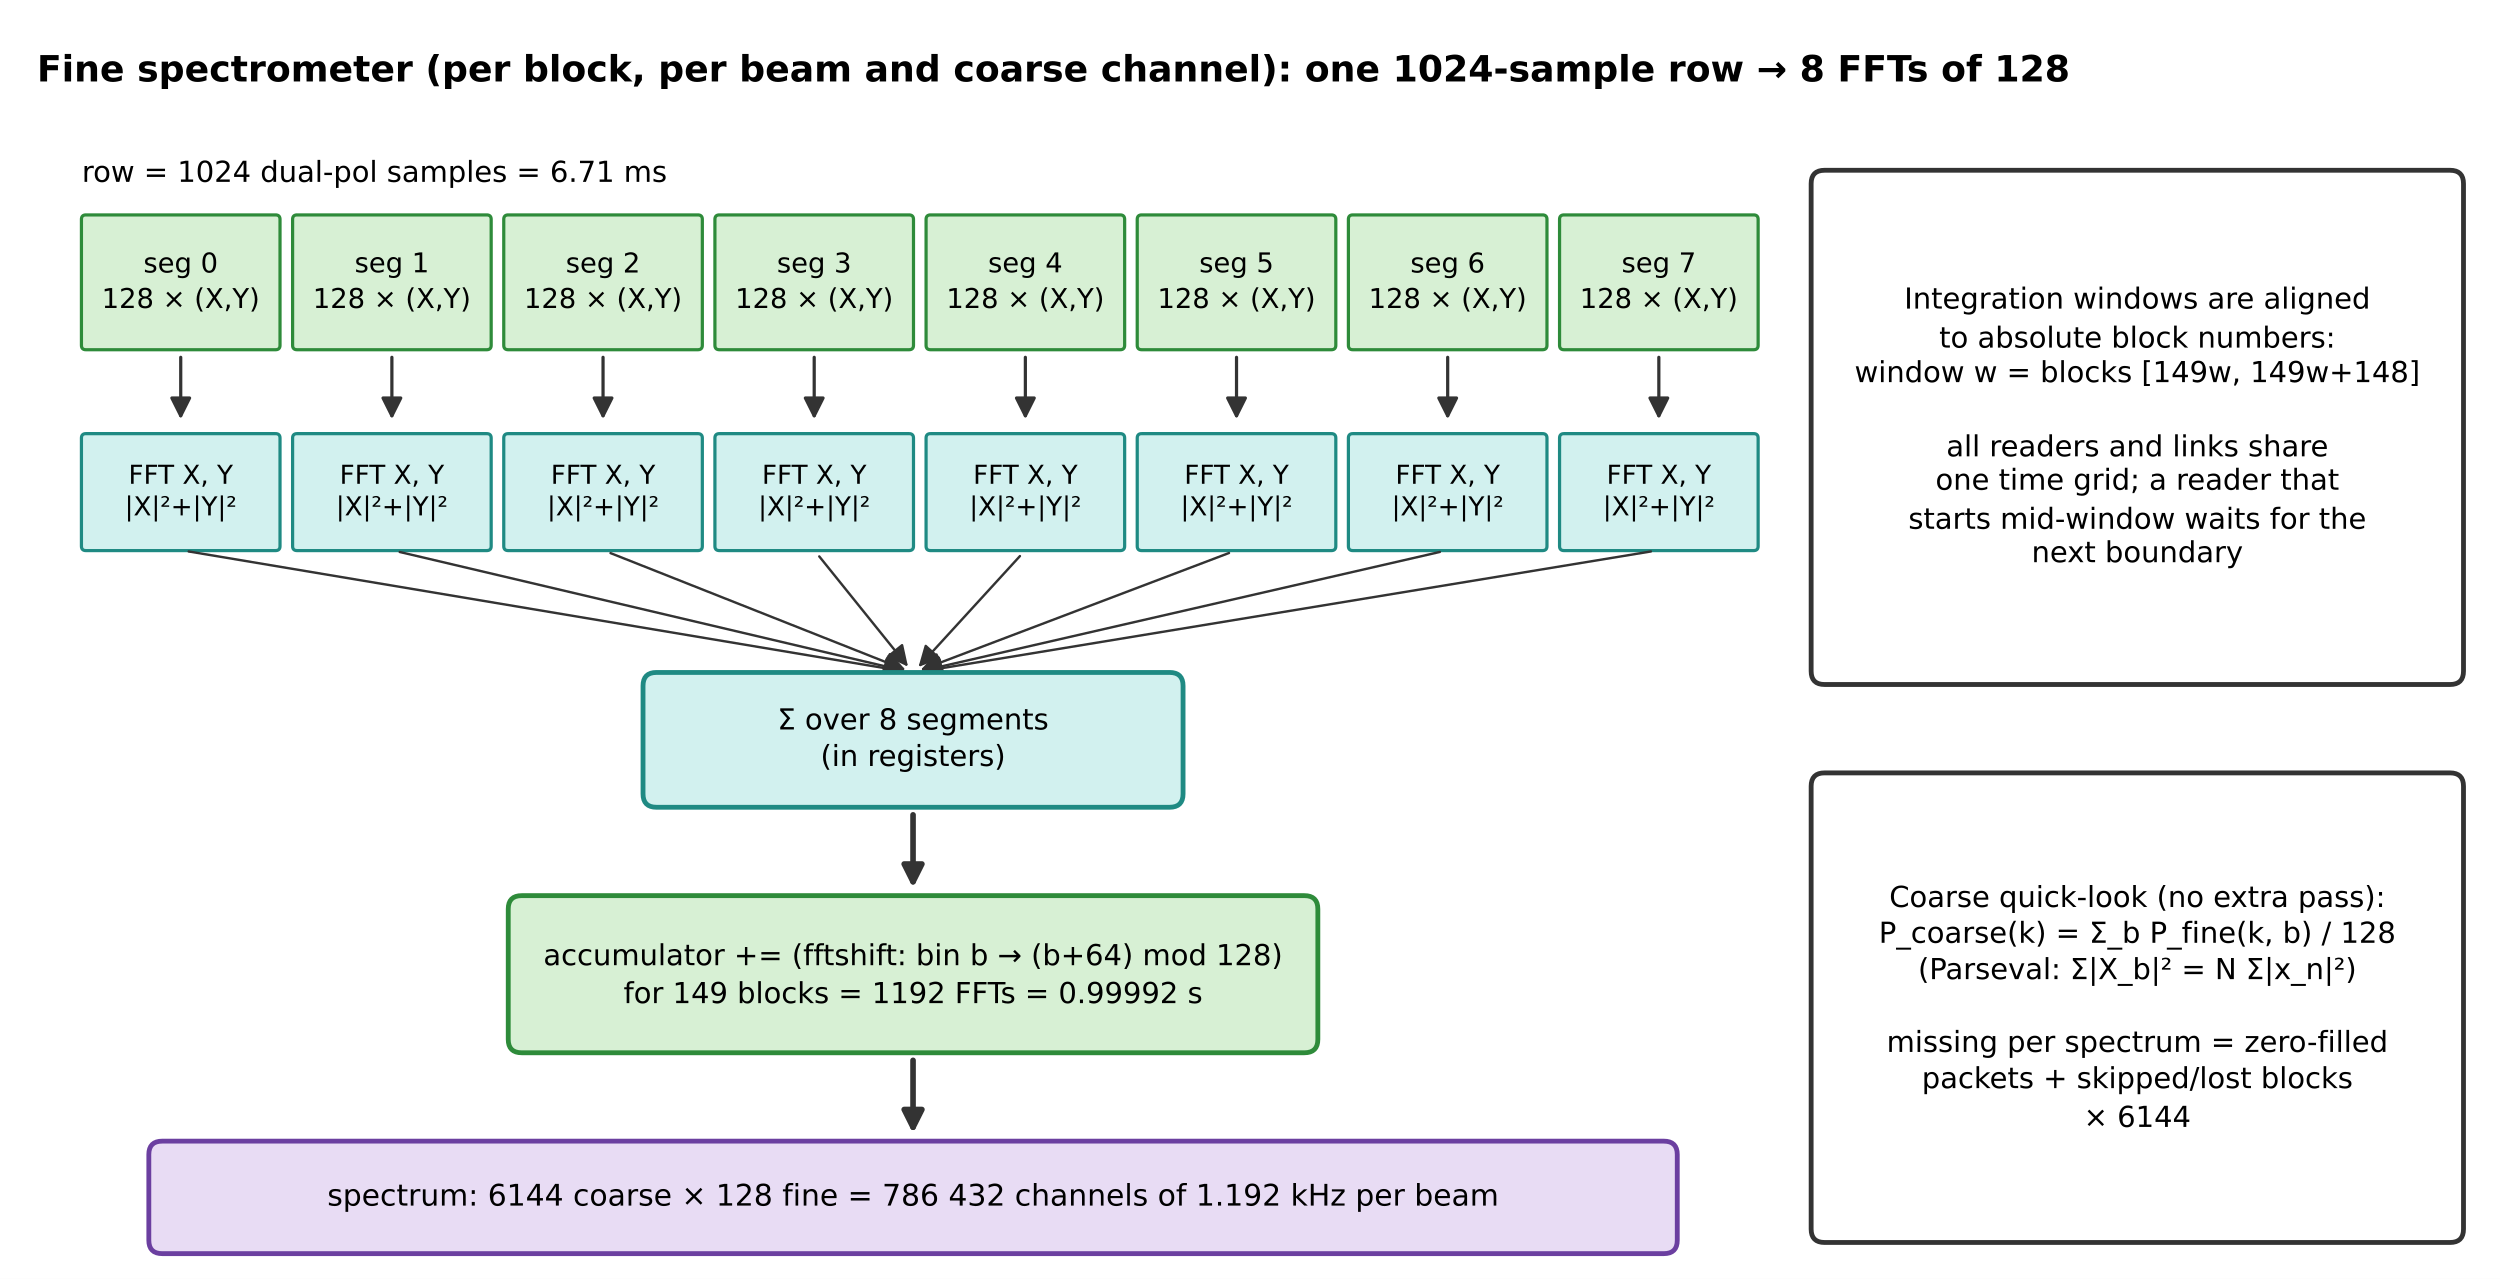
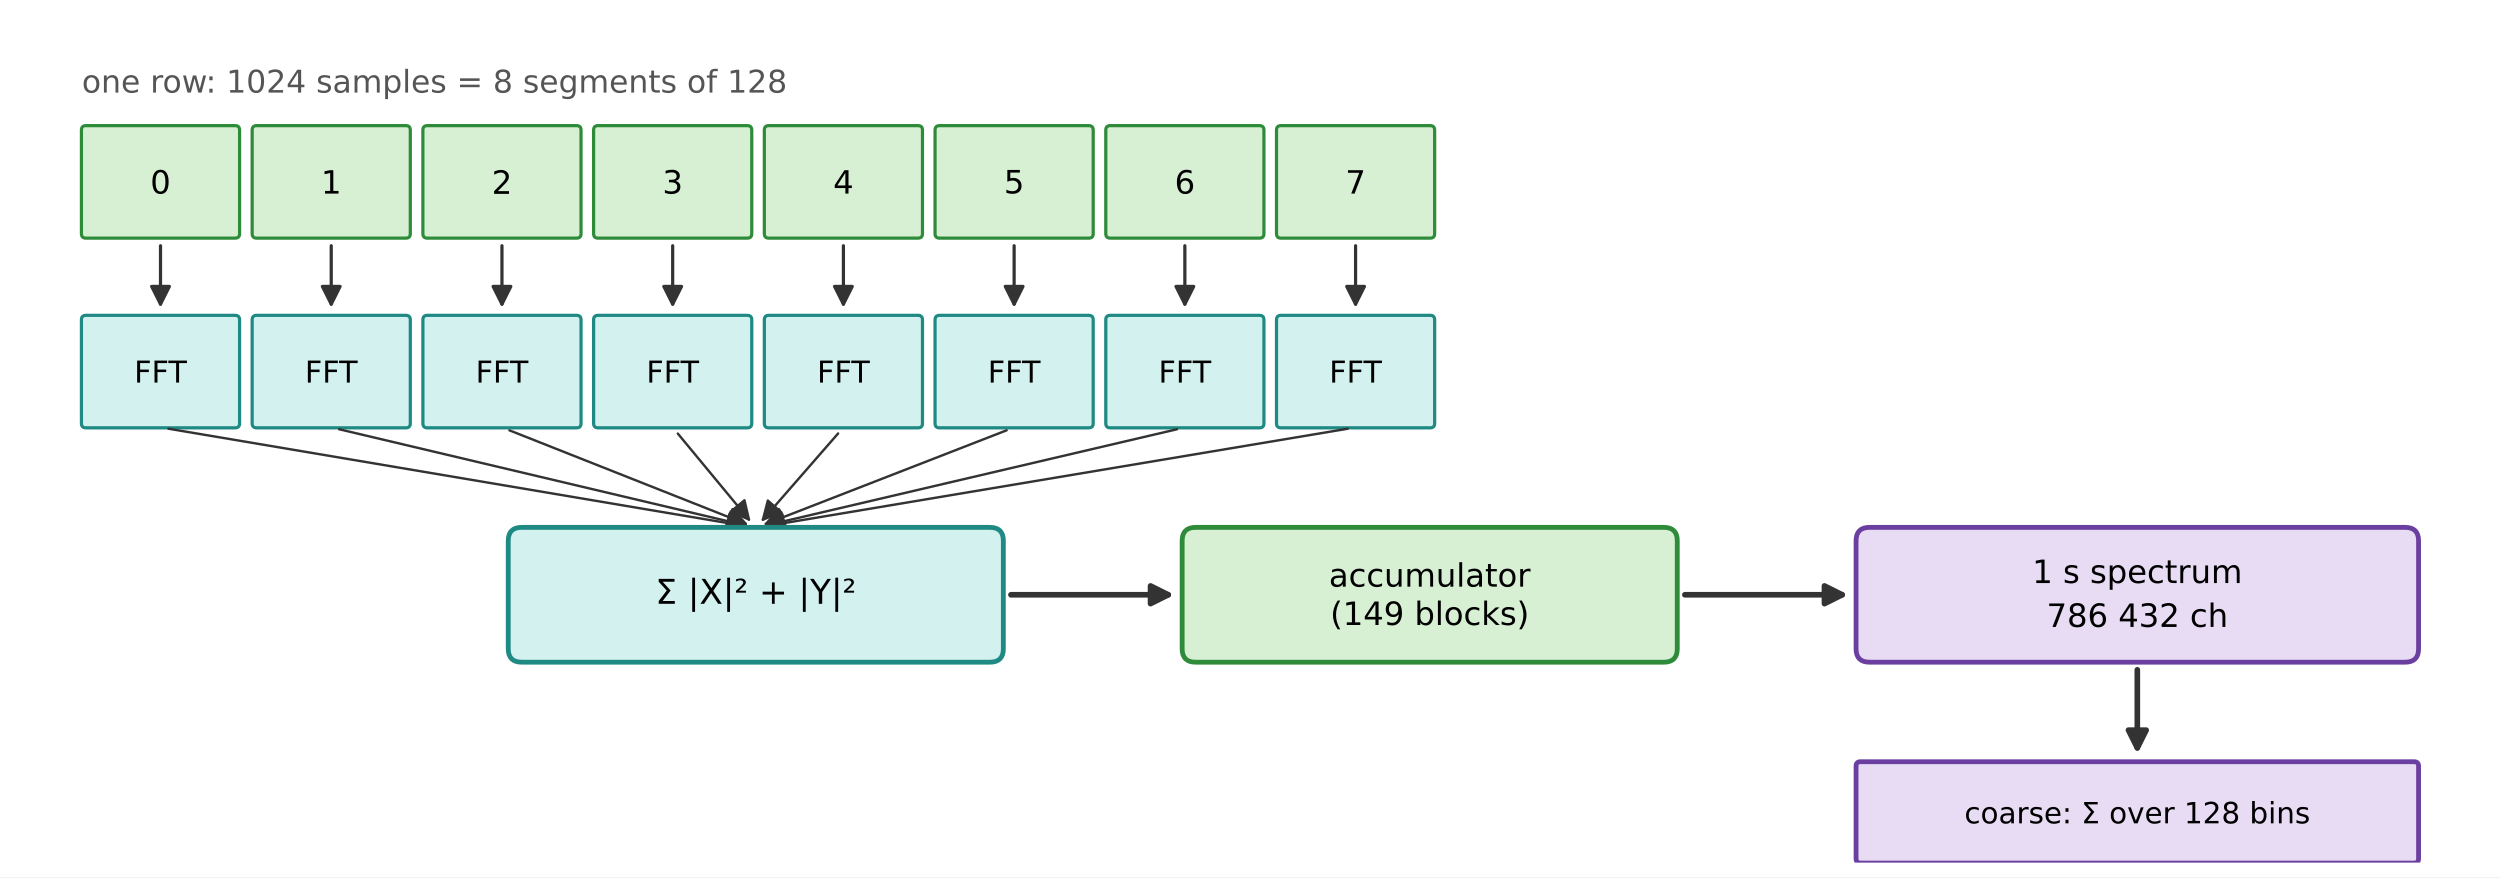
- <svg xmlns="http://www.w3.org/2000/svg" xml:space="preserve" width="621pt" height="317.664pt" viewBox="0 0 621 317.664" version="1.1">
+ <svg xmlns="http://www.w3.org/2000/svg" xml:space="preserve" width="621pt" height="217.872pt" viewBox="0 0 621 217.872" version="1.1">
  <defs>
    <style type="text/css">*{stroke-linejoin: round; stroke-linecap: butt}</style>
  </defs>
  <g id="figure_1">
    <g id="patch_1">
-       <path d="M 0 317.664  L 621 317.664  L 621 0  L 0 0  z " style="fill: #ffffff" />
+       <path d="M 0 217.872  L 621 217.872  L 621 0  L 0 0  z " style="fill: #ffffff" />
    </g>
    <g id="axes_1">
      <g id="patch_2">
-         <path d="M 21.344 86.871  L 68.44 86.871  Q 69.556 86.871 69.556 85.762  L 69.556 54.494  Q 69.556 53.385 68.44 53.385  L 21.344 53.385  Q 20.228 53.385 20.228 54.494  L 20.228 85.762  Q 20.228 86.871 21.344 86.871  z " clip-path="url(#pc4b4cf01f5)" style="fill: #d7f0d4; stroke: #2e8b3a; stroke-width: 0.8; stroke-linejoin: miter" />
+         <path d="M 21.344 59.151  L 58.396 59.151  Q 59.512 59.151 59.512 58.042  L 59.512 32.318  Q 59.512 31.209 58.396 31.209  L 21.344 31.209  Q 20.228 31.209 20.228 32.318  L 20.228 58.042  Q 20.228 59.151 21.344 59.151  z " clip-path="url(#pad9c215a1b)" style="fill: #d7f0d4; stroke: #2e8b3a; stroke-width: 0.8; stroke-linejoin: miter" />
      </g>
      <g id="patch_3">
-         <path d="M 73.796 86.871  L 120.892 86.871  Q 122.008 86.871 122.008 85.762  L 122.008 54.494  Q 122.008 53.385 120.892 53.385  L 73.796 53.385  Q 72.68 53.385 72.68 54.494  L 72.68 85.762  Q 72.68 86.871 73.796 86.871  z " clip-path="url(#pc4b4cf01f5)" style="fill: #d7f0d4; stroke: #2e8b3a; stroke-width: 0.8; stroke-linejoin: miter" />
+         <path d="M 63.752 59.151  L 100.804 59.151  Q 101.92 59.151 101.92 58.042  L 101.92 32.318  Q 101.92 31.209 100.804 31.209  L 63.752 31.209  Q 62.636 31.209 62.636 32.318  L 62.636 58.042  Q 62.636 59.151 63.752 59.151  z " clip-path="url(#pad9c215a1b)" style="fill: #d7f0d4; stroke: #2e8b3a; stroke-width: 0.8; stroke-linejoin: miter" />
      </g>
      <g id="patch_4">
-         <path d="M 126.248 86.871  L 173.344 86.871  Q 174.46 86.871 174.46 85.762  L 174.46 54.494  Q 174.46 53.385 173.344 53.385  L 126.248 53.385  Q 125.132 53.385 125.132 54.494  L 125.132 85.762  Q 125.132 86.871 126.248 86.871  z " clip-path="url(#pc4b4cf01f5)" style="fill: #d7f0d4; stroke: #2e8b3a; stroke-width: 0.8; stroke-linejoin: miter" />
+         <path d="M 106.16 59.151  L 143.212 59.151  Q 144.328 59.151 144.328 58.042  L 144.328 32.318  Q 144.328 31.209 143.212 31.209  L 106.16 31.209  Q 105.044 31.209 105.044 32.318  L 105.044 58.042  Q 105.044 59.151 106.16 59.151  z " clip-path="url(#pad9c215a1b)" style="fill: #d7f0d4; stroke: #2e8b3a; stroke-width: 0.8; stroke-linejoin: miter" />
      </g>
      <g id="patch_5">
-         <path d="M 178.7 86.871  L 225.796 86.871  Q 226.912 86.871 226.912 85.762  L 226.912 54.494  Q 226.912 53.385 225.796 53.385  L 178.7 53.385  Q 177.584 53.385 177.584 54.494  L 177.584 85.762  Q 177.584 86.871 178.7 86.871  z " clip-path="url(#pc4b4cf01f5)" style="fill: #d7f0d4; stroke: #2e8b3a; stroke-width: 0.8; stroke-linejoin: miter" />
+         <path d="M 148.568 59.151  L 185.62 59.151  Q 186.736 59.151 186.736 58.042  L 186.736 32.318  Q 186.736 31.209 185.62 31.209  L 148.568 31.209  Q 147.452 31.209 147.452 32.318  L 147.452 58.042  Q 147.452 59.151 148.568 59.151  z " clip-path="url(#pad9c215a1b)" style="fill: #d7f0d4; stroke: #2e8b3a; stroke-width: 0.8; stroke-linejoin: miter" />
      </g>
      <g id="patch_6">
-         <path d="M 231.152 86.871  L 278.248 86.871  Q 279.364 86.871 279.364 85.762  L 279.364 54.494  Q 279.364 53.385 278.248 53.385  L 231.152 53.385  Q 230.036 53.385 230.036 54.494  L 230.036 85.762  Q 230.036 86.871 231.152 86.871  z " clip-path="url(#pc4b4cf01f5)" style="fill: #d7f0d4; stroke: #2e8b3a; stroke-width: 0.8; stroke-linejoin: miter" />
+         <path d="M 190.976 59.151  L 228.028 59.151  Q 229.144 59.151 229.144 58.042  L 229.144 32.318  Q 229.144 31.209 228.028 31.209  L 190.976 31.209  Q 189.86 31.209 189.86 32.318  L 189.86 58.042  Q 189.86 59.151 190.976 59.151  z " clip-path="url(#pad9c215a1b)" style="fill: #d7f0d4; stroke: #2e8b3a; stroke-width: 0.8; stroke-linejoin: miter" />
      </g>
      <g id="patch_7">
-         <path d="M 283.604 86.871  L 330.7 86.871  Q 331.816 86.871 331.816 85.762  L 331.816 54.494  Q 331.816 53.385 330.7 53.385  L 283.604 53.385  Q 282.488 53.385 282.488 54.494  L 282.488 85.762  Q 282.488 86.871 283.604 86.871  z " clip-path="url(#pc4b4cf01f5)" style="fill: #d7f0d4; stroke: #2e8b3a; stroke-width: 0.8; stroke-linejoin: miter" />
+         <path d="M 233.384 59.151  L 270.436 59.151  Q 271.552 59.151 271.552 58.042  L 271.552 32.318  Q 271.552 31.209 270.436 31.209  L 233.384 31.209  Q 232.268 31.209 232.268 32.318  L 232.268 58.042  Q 232.268 59.151 233.384 59.151  z " clip-path="url(#pad9c215a1b)" style="fill: #d7f0d4; stroke: #2e8b3a; stroke-width: 0.8; stroke-linejoin: miter" />
      </g>
      <g id="patch_8">
-         <path d="M 336.056 86.871  L 383.152 86.871  Q 384.268 86.871 384.268 85.762  L 384.268 54.494  Q 384.268 53.385 383.152 53.385  L 336.056 53.385  Q 334.94 53.385 334.94 54.494  L 334.94 85.762  Q 334.94 86.871 336.056 86.871  z " clip-path="url(#pc4b4cf01f5)" style="fill: #d7f0d4; stroke: #2e8b3a; stroke-width: 0.8; stroke-linejoin: miter" />
+         <path d="M 275.792 59.151  L 312.844 59.151  Q 313.96 59.151 313.96 58.042  L 313.96 32.318  Q 313.96 31.209 312.844 31.209  L 275.792 31.209  Q 274.676 31.209 274.676 32.318  L 274.676 58.042  Q 274.676 59.151 275.792 59.151  z " clip-path="url(#pad9c215a1b)" style="fill: #d7f0d4; stroke: #2e8b3a; stroke-width: 0.8; stroke-linejoin: miter" />
      </g>
      <g id="patch_9">
-         <path d="M 388.508 86.871  L 435.604 86.871  Q 436.72 86.871 436.72 85.762  L 436.72 54.494  Q 436.72 53.385 435.604 53.385  L 388.508 53.385  Q 387.392 53.385 387.392 54.494  L 387.392 85.762  Q 387.392 86.871 388.508 86.871  z " clip-path="url(#pc4b4cf01f5)" style="fill: #d7f0d4; stroke: #2e8b3a; stroke-width: 0.8; stroke-linejoin: miter" />
+         <path d="M 318.2 59.151  L 355.252 59.151  Q 356.368 59.151 356.368 58.042  L 356.368 32.318  Q 356.368 31.209 355.252 31.209  L 318.2 31.209  Q 317.084 31.209 317.084 32.318  L 317.084 58.042  Q 317.084 59.151 318.2 59.151  z " clip-path="url(#pad9c215a1b)" style="fill: #d7f0d4; stroke: #2e8b3a; stroke-width: 0.8; stroke-linejoin: miter" />
      </g>
      <g id="patch_10">
-         <path d="M 44.892 88.764  Q 44.892 96.464 44.892 103.269  " clip-path="url(#pc4b4cf01f5)" style="fill: none; stroke: #333333; stroke-width: 0.8; stroke-linecap: round" />
-         <path d="M 47.092 98.869  L 44.892 103.269  L 42.692 98.869  z " clip-path="url(#pc4b4cf01f5)" style="fill: #333333; stroke: #333333; stroke-width: 0.8; stroke-linecap: round" />
+         <path d="M 39.87 61.044  Q 39.87 68.744 39.87 75.549  " clip-path="url(#pad9c215a1b)" style="fill: none; stroke: #333333; stroke-width: 0.8; stroke-linecap: round" />
+         <path d="M 42.07 71.149  L 39.87 75.549  L 37.67 71.149  z " clip-path="url(#pad9c215a1b)" style="fill: #333333; stroke: #333333; stroke-width: 0.8; stroke-linecap: round" />
      </g>
      <g id="patch_11">
-         <path d="M 21.344 136.767  L 68.44 136.767  Q 69.556 136.767 69.556 135.658  L 69.556 108.825  Q 69.556 107.716 68.44 107.716  L 21.344 107.716  Q 20.228 107.716 20.228 108.825  L 20.228 135.658  Q 20.228 136.767 21.344 136.767  z " clip-path="url(#pc4b4cf01f5)" style="fill: #d2f1ef; stroke: #1f8a83; stroke-width: 0.8; stroke-linejoin: miter" />
+         <path d="M 21.344 106.275  L 58.396 106.275  Q 59.512 106.275 59.512 105.166  L 59.512 79.442  Q 59.512 78.333 58.396 78.333  L 21.344 78.333  Q 20.228 78.333 20.228 79.442  L 20.228 105.166  Q 20.228 106.275 21.344 106.275  z " clip-path="url(#pad9c215a1b)" style="fill: #d2f1ef; stroke: #1f8a83; stroke-width: 0.8; stroke-linejoin: miter" />
      </g>
      <g id="patch_12">
-         <path d="M 46.866 136.987  Q 135.846 151.902 224.164 166.706  " clip-path="url(#pc4b4cf01f5)" style="fill: none; stroke: #333333; stroke-width: 0.6; stroke-linecap: round" />
-         <path d="M 220.189 163.809  L 224.164 166.706  L 219.461 168.149  z " clip-path="url(#pc4b4cf01f5)" style="fill: #333333; stroke: #333333; stroke-width: 0.6; stroke-linecap: round" />
+         <path d="M 41.842 106.497  Q 113.805 118.638 185.106 130.668  " clip-path="url(#pad9c215a1b)" style="fill: none; stroke: #333333; stroke-width: 0.6; stroke-linecap: round" />
+         <path d="M 181.133 127.766  L 185.106 130.668  L 180.401 132.105  z " clip-path="url(#pad9c215a1b)" style="fill: #333333; stroke: #333333; stroke-width: 0.6; stroke-linecap: round" />
      </g>
      <g id="patch_13">
-         <path d="M 97.344 88.764  Q 97.344 96.464 97.344 103.269  " clip-path="url(#pc4b4cf01f5)" style="fill: none; stroke: #333333; stroke-width: 0.8; stroke-linecap: round" />
-         <path d="M 99.544 98.869  L 97.344 103.269  L 95.144 98.869  z " clip-path="url(#pc4b4cf01f5)" style="fill: #333333; stroke: #333333; stroke-width: 0.8; stroke-linecap: round" />
+         <path d="M 82.278 61.044  Q 82.278 68.744 82.278 75.549  " clip-path="url(#pad9c215a1b)" style="fill: none; stroke: #333333; stroke-width: 0.8; stroke-linecap: round" />
+         <path d="M 84.478 71.149  L 82.278 75.549  L 80.078 71.149  z " clip-path="url(#pad9c215a1b)" style="fill: #333333; stroke: #333333; stroke-width: 0.8; stroke-linecap: round" />
      </g>
      <g id="patch_14">
-         <path d="M 73.796 136.767  L 120.892 136.767  Q 122.008 136.767 122.008 135.658  L 122.008 108.825  Q 122.008 107.716 120.892 107.716  L 73.796 107.716  Q 72.68 107.716 72.68 108.825  L 72.68 135.658  Q 72.68 136.767 73.796 136.767  z " clip-path="url(#pc4b4cf01f5)" style="fill: #d2f1ef; stroke: #1f8a83; stroke-width: 0.8; stroke-linejoin: miter" />
+         <path d="M 63.752 106.275  L 100.804 106.275  Q 101.92 106.275 101.92 105.166  L 101.92 79.442  Q 101.92 78.333 100.804 78.333  L 63.752 78.333  Q 62.636 78.333 62.636 79.442  L 62.636 105.166  Q 62.636 106.275 63.752 106.275  z " clip-path="url(#pad9c215a1b)" style="fill: #d2f1ef; stroke: #1f8a83; stroke-width: 0.8; stroke-linejoin: miter" />
      </g>
      <g id="patch_15">
-         <path d="M 99.292 137.115  Q 162.071 151.902 224.198 166.535  " clip-path="url(#pc4b4cf01f5)" style="fill: none; stroke: #333333; stroke-width: 0.6; stroke-linecap: round" />
-         <path d="M 220.419 163.385  L 224.198 166.535  L 219.41 167.668  z " clip-path="url(#pc4b4cf01f5)" style="fill: #333333; stroke: #333333; stroke-width: 0.6; stroke-linecap: round" />
+         <path d="M 84.225 106.625  Q 135.008 118.638 185.138 130.496  " clip-path="url(#pad9c215a1b)" style="fill: none; stroke: #333333; stroke-width: 0.6; stroke-linecap: round" />
+         <path d="M 181.363 127.343  L 185.138 130.496  L 180.35 131.625  z " clip-path="url(#pad9c215a1b)" style="fill: #333333; stroke: #333333; stroke-width: 0.6; stroke-linecap: round" />
      </g>
      <g id="patch_16">
-         <path d="M 149.796 88.764  Q 149.796 96.464 149.796 103.269  " clip-path="url(#pc4b4cf01f5)" style="fill: none; stroke: #333333; stroke-width: 0.8; stroke-linecap: round" />
-         <path d="M 151.996 98.869  L 149.796 103.269  L 147.596 98.869  z " clip-path="url(#pc4b4cf01f5)" style="fill: #333333; stroke: #333333; stroke-width: 0.8; stroke-linecap: round" />
+         <path d="M 124.686 61.044  Q 124.686 68.744 124.686 75.549  " clip-path="url(#pad9c215a1b)" style="fill: none; stroke: #333333; stroke-width: 0.8; stroke-linecap: round" />
+         <path d="M 126.886 71.149  L 124.686 75.549  L 122.486 71.149  z " clip-path="url(#pad9c215a1b)" style="fill: #333333; stroke: #333333; stroke-width: 0.8; stroke-linecap: round" />
      </g>
      <g id="patch_17">
-         <path d="M 126.248 136.767  L 173.344 136.767  Q 174.46 136.767 174.46 135.658  L 174.46 108.825  Q 174.46 107.716 173.344 107.716  L 126.248 107.716  Q 125.132 107.716 125.132 108.825  L 125.132 135.658  Q 125.132 136.767 126.248 136.767  z " clip-path="url(#pc4b4cf01f5)" style="fill: #d2f1ef; stroke: #1f8a83; stroke-width: 0.8; stroke-linejoin: miter" />
+         <path d="M 106.16 106.275  L 143.212 106.275  Q 144.328 106.275 144.328 105.166  L 144.328 79.442  Q 144.328 78.333 143.212 78.333  L 106.16 78.333  Q 105.044 78.333 105.044 79.442  L 105.044 105.166  Q 105.044 106.275 106.16 106.275  z " clip-path="url(#pad9c215a1b)" style="fill: #d2f1ef; stroke: #1f8a83; stroke-width: 0.8; stroke-linejoin: miter" />
      </g>
      <g id="patch_18">
-         <path d="M 151.655 137.392  Q 188.299 151.902 224.319 166.165  " clip-path="url(#pc4b4cf01f5)" style="fill: none; stroke: #333333; stroke-width: 0.6; stroke-linecap: round" />
-         <path d="M 221.038 162.5  L 224.319 166.165  L 219.418 166.591  z " clip-path="url(#pc4b4cf01f5)" style="fill: #333333; stroke: #333333; stroke-width: 0.6; stroke-linecap: round" />
+         <path d="M 126.545 106.899  Q 156.214 118.638 185.26 130.131  " clip-path="url(#pad9c215a1b)" style="fill: none; stroke: #333333; stroke-width: 0.6; stroke-linecap: round" />
+         <path d="M 181.978 126.466  L 185.26 130.131  L 180.359 130.558  z " clip-path="url(#pad9c215a1b)" style="fill: #333333; stroke: #333333; stroke-width: 0.6; stroke-linecap: round" />
      </g>
      <g id="patch_19">
-         <path d="M 202.248 88.764  Q 202.248 96.464 202.248 103.269  " clip-path="url(#pc4b4cf01f5)" style="fill: none; stroke: #333333; stroke-width: 0.8; stroke-linecap: round" />
-         <path d="M 204.448 98.869  L 202.248 103.269  L 200.048 98.869  z " clip-path="url(#pc4b4cf01f5)" style="fill: #333333; stroke: #333333; stroke-width: 0.8; stroke-linecap: round" />
+         <path d="M 167.094 61.044  Q 167.094 68.744 167.094 75.549  " clip-path="url(#pad9c215a1b)" style="fill: none; stroke: #333333; stroke-width: 0.8; stroke-linecap: round" />
+         <path d="M 169.294 71.149  L 167.094 75.549  L 164.894 71.149  z " clip-path="url(#pad9c215a1b)" style="fill: #333333; stroke: #333333; stroke-width: 0.8; stroke-linecap: round" />
      </g>
      <g id="patch_20">
-         <path d="M 178.7 136.767  L 225.796 136.767  Q 226.912 136.767 226.912 135.658  L 226.912 108.825  Q 226.912 107.716 225.796 107.716  L 178.7 107.716  Q 177.584 107.716 177.584 108.825  L 177.584 135.658  Q 177.584 136.767 178.7 136.767  z " clip-path="url(#pc4b4cf01f5)" style="fill: #d2f1ef; stroke: #1f8a83; stroke-width: 0.8; stroke-linejoin: miter" />
+         <path d="M 148.568 106.275  L 185.62 106.275  Q 186.736 106.275 186.736 105.166  L 186.736 79.442  Q 186.736 78.333 185.62 78.333  L 148.568 78.333  Q 147.452 78.333 147.452 79.442  L 147.452 105.166  Q 147.452 106.275 148.568 106.275  z " clip-path="url(#pad9c215a1b)" style="fill: #d2f1ef; stroke: #1f8a83; stroke-width: 0.8; stroke-linejoin: miter" />
      </g>
      <g id="patch_21">
-         <path d="M 203.504 138.216  Q 214.525 151.903 225.125 165.068  " clip-path="url(#pc4b4cf01f5)" style="fill: none; stroke: #333333; stroke-width: 0.6; stroke-linecap: round" />
-         <path d="M 224.079 160.261  L 225.125 165.068  L 220.652 163.021  z " clip-path="url(#pc4b4cf01f5)" style="fill: #333333; stroke: #333333; stroke-width: 0.6; stroke-linecap: round" />
+         <path d="M 168.367 107.702  Q 177.416 118.637 186.038 129.055  " clip-path="url(#pad9c215a1b)" style="fill: none; stroke: #333333; stroke-width: 0.6; stroke-linecap: round" />
+         <path d="M 184.927 124.263  L 186.038 129.055  L 181.537 127.068  z " clip-path="url(#pad9c215a1b)" style="fill: #333333; stroke: #333333; stroke-width: 0.6; stroke-linecap: round" />
      </g>
      <g id="patch_22">
-         <path d="M 254.7 88.764  Q 254.7 96.464 254.7 103.269  " clip-path="url(#pc4b4cf01f5)" style="fill: none; stroke: #333333; stroke-width: 0.8; stroke-linecap: round" />
-         <path d="M 256.9 98.869  L 254.7 103.269  L 252.5 98.869  z " clip-path="url(#pc4b4cf01f5)" style="fill: #333333; stroke: #333333; stroke-width: 0.8; stroke-linecap: round" />
+         <path d="M 209.502 61.044  Q 209.502 68.744 209.502 75.549  " clip-path="url(#pad9c215a1b)" style="fill: none; stroke: #333333; stroke-width: 0.8; stroke-linecap: round" />
+         <path d="M 211.702 71.149  L 209.502 75.549  L 207.302 71.149  z " clip-path="url(#pad9c215a1b)" style="fill: #333333; stroke: #333333; stroke-width: 0.8; stroke-linecap: round" />
      </g>
      <g id="patch_23">
-         <path d="M 231.152 136.767  L 278.248 136.767  Q 279.364 136.767 279.364 135.658  L 279.364 108.825  Q 279.364 107.716 278.248 107.716  L 231.152 107.716  Q 230.036 107.716 230.036 108.825  L 230.036 135.658  Q 230.036 136.767 231.152 136.767  z " clip-path="url(#pc4b4cf01f5)" style="fill: #d2f1ef; stroke: #1f8a83; stroke-width: 0.8; stroke-linejoin: miter" />
+         <path d="M 190.976 106.275  L 228.028 106.275  Q 229.144 106.275 229.144 105.166  L 229.144 79.442  Q 229.144 78.333 228.028 78.333  L 190.976 78.333  Q 189.86 78.333 189.86 79.442  L 189.86 105.166  Q 189.86 106.275 190.976 106.275  z " clip-path="url(#pad9c215a1b)" style="fill: #d2f1ef; stroke: #1f8a83; stroke-width: 0.8; stroke-linejoin: miter" />
      </g>
      <g id="patch_24">
-         <path d="M 253.35 138.132  Q 240.751 151.901 228.604 165.176  " clip-path="url(#pc4b4cf01f5)" style="fill: none; stroke: #333333; stroke-width: 0.6; stroke-linecap: round" />
-         <path d="M 233.198 163.415  L 228.604 165.176  L 229.951 160.445  z " clip-path="url(#pc4b4cf01f5)" style="fill: #333333; stroke: #333333; stroke-width: 0.6; stroke-linecap: round" />
+         <path d="M 208.187 107.671  Q 198.621 118.638 189.496 129.099  " clip-path="url(#pad9c215a1b)" style="fill: none; stroke: #333333; stroke-width: 0.6; stroke-linecap: round" />
+         <path d="M 194.047 127.229  L 189.496 129.099  L 190.731 124.337  z " clip-path="url(#pad9c215a1b)" style="fill: #333333; stroke: #333333; stroke-width: 0.6; stroke-linecap: round" />
      </g>
      <g id="patch_25">
-         <path d="M 307.152 88.764  Q 307.152 96.464 307.152 103.269  " clip-path="url(#pc4b4cf01f5)" style="fill: none; stroke: #333333; stroke-width: 0.8; stroke-linecap: round" />
-         <path d="M 309.352 98.869  L 307.152 103.269  L 304.952 98.869  z " clip-path="url(#pc4b4cf01f5)" style="fill: #333333; stroke: #333333; stroke-width: 0.8; stroke-linecap: round" />
+         <path d="M 251.91 61.044  Q 251.91 68.744 251.91 75.549  " clip-path="url(#pad9c215a1b)" style="fill: none; stroke: #333333; stroke-width: 0.8; stroke-linecap: round" />
+         <path d="M 254.11 71.149  L 251.91 75.549  L 249.71 71.149  z " clip-path="url(#pad9c215a1b)" style="fill: #333333; stroke: #333333; stroke-width: 0.8; stroke-linecap: round" />
      </g>
      <g id="patch_26">
-         <path d="M 283.604 136.767  L 330.7 136.767  Q 331.816 136.767 331.816 135.658  L 331.816 108.825  Q 331.816 107.716 330.7 107.716  L 283.604 107.716  Q 282.488 107.716 282.488 108.825  L 282.488 135.658  Q 282.488 136.767 283.604 136.767  z " clip-path="url(#pc4b4cf01f5)" style="fill: #d2f1ef; stroke: #1f8a83; stroke-width: 0.8; stroke-linejoin: miter" />
+         <path d="M 233.384 106.275  L 270.436 106.275  Q 271.552 106.275 271.552 105.166  L 271.552 79.442  Q 271.552 78.333 270.436 78.333  L 233.384 78.333  Q 232.268 78.333 232.268 79.442  L 232.268 105.166  Q 232.268 106.275 233.384 106.275  z " clip-path="url(#pad9c215a1b)" style="fill: #d2f1ef; stroke: #1f8a83; stroke-width: 0.8; stroke-linejoin: miter" />
      </g>
      <g id="patch_27">
-         <path d="M 305.281 137.366  Q 266.976 151.902 229.298 166.2  " clip-path="url(#pc4b4cf01f5)" style="fill: none; stroke: #333333; stroke-width: 0.6; stroke-linecap: round" />
-         <path d="M 234.192 166.696  L 229.298 166.2  L 232.631 162.582  z " clip-path="url(#pc4b4cf01f5)" style="fill: #333333; stroke: #333333; stroke-width: 0.6; stroke-linecap: round" />
+         <path d="M 250.05 106.887  Q 219.828 118.637 190.233 130.143  " clip-path="url(#pad9c215a1b)" style="fill: none; stroke: #333333; stroke-width: 0.6; stroke-linecap: round" />
+         <path d="M 195.131 130.599  L 190.233 130.143  L 193.536 126.498  z " clip-path="url(#pad9c215a1b)" style="fill: #333333; stroke: #333333; stroke-width: 0.6; stroke-linecap: round" />
      </g>
      <g id="patch_28">
-         <path d="M 359.604 88.764  Q 359.604 96.464 359.604 103.269  " clip-path="url(#pc4b4cf01f5)" style="fill: none; stroke: #333333; stroke-width: 0.8; stroke-linecap: round" />
-         <path d="M 361.804 98.869  L 359.604 103.269  L 357.404 98.869  z " clip-path="url(#pc4b4cf01f5)" style="fill: #333333; stroke: #333333; stroke-width: 0.8; stroke-linecap: round" />
+         <path d="M 294.318 61.044  Q 294.318 68.744 294.318 75.549  " clip-path="url(#pad9c215a1b)" style="fill: none; stroke: #333333; stroke-width: 0.8; stroke-linecap: round" />
+         <path d="M 296.518 71.149  L 294.318 75.549  L 292.118 71.149  z " clip-path="url(#pad9c215a1b)" style="fill: #333333; stroke: #333333; stroke-width: 0.8; stroke-linecap: round" />
      </g>
      <g id="patch_29">
-         <path d="M 336.056 136.767  L 383.152 136.767  Q 384.268 136.767 384.268 135.658  L 384.268 108.825  Q 384.268 107.716 383.152 107.716  L 336.056 107.716  Q 334.94 107.716 334.94 108.825  L 334.94 135.658  Q 334.94 136.767 336.056 136.767  z " clip-path="url(#pc4b4cf01f5)" style="fill: #d2f1ef; stroke: #1f8a83; stroke-width: 0.8; stroke-linejoin: miter" />
+         <path d="M 275.792 106.275  L 312.844 106.275  Q 313.96 106.275 313.96 105.166  L 313.96 79.442  Q 313.96 78.333 312.844 78.333  L 275.792 78.333  Q 274.676 78.333 274.676 79.442  L 274.676 105.166  Q 274.676 106.275 275.792 106.275  z " clip-path="url(#pad9c215a1b)" style="fill: #d2f1ef; stroke: #1f8a83; stroke-width: 0.8; stroke-linejoin: miter" />
      </g>
      <g id="patch_30">
-         <path d="M 357.655 137.104  Q 293.204 151.902 229.407 166.55  " clip-path="url(#pc4b4cf01f5)" style="fill: none; stroke: #333333; stroke-width: 0.6; stroke-linecap: round" />
-         <path d="M 234.187 167.709  L 229.407 166.55  L 233.203 163.421  z " clip-path="url(#pc4b4cf01f5)" style="fill: #333333; stroke: #333333; stroke-width: 0.6; stroke-linecap: round" />
+         <path d="M 292.37 106.62  Q 241.027 118.638 190.338 130.504  " clip-path="url(#pad9c215a1b)" style="fill: none; stroke: #333333; stroke-width: 0.6; stroke-linecap: round" />
+         <path d="M 195.123 131.643  L 190.338 130.504  L 194.12 127.359  z " clip-path="url(#pad9c215a1b)" style="fill: #333333; stroke: #333333; stroke-width: 0.6; stroke-linecap: round" />
      </g>
      <g id="patch_31">
-         <path d="M 412.056 88.764  Q 412.056 96.464 412.056 103.269  " clip-path="url(#pc4b4cf01f5)" style="fill: none; stroke: #333333; stroke-width: 0.8; stroke-linecap: round" />
-         <path d="M 414.256 98.869  L 412.056 103.269  L 409.856 98.869  z " clip-path="url(#pc4b4cf01f5)" style="fill: #333333; stroke: #333333; stroke-width: 0.8; stroke-linecap: round" />
+         <path d="M 336.726 61.044  Q 336.726 68.744 336.726 75.549  " clip-path="url(#pad9c215a1b)" style="fill: none; stroke: #333333; stroke-width: 0.8; stroke-linecap: round" />
+         <path d="M 338.926 71.149  L 336.726 75.549  L 334.526 71.149  z " clip-path="url(#pad9c215a1b)" style="fill: #333333; stroke: #333333; stroke-width: 0.8; stroke-linecap: round" />
      </g>
      <g id="patch_32">
-         <path d="M 388.508 136.767  L 435.604 136.767  Q 436.72 136.767 436.72 135.658  L 436.72 108.825  Q 436.72 107.716 435.604 107.716  L 388.508 107.716  Q 387.392 107.716 387.392 108.825  L 387.392 135.658  Q 387.392 136.767 388.508 136.767  z " clip-path="url(#pc4b4cf01f5)" style="fill: #d2f1ef; stroke: #1f8a83; stroke-width: 0.8; stroke-linejoin: miter" />
+         <path d="M 318.2 106.275  L 355.252 106.275  Q 356.368 106.275 356.368 105.166  L 356.368 79.442  Q 356.368 78.333 355.252 78.333  L 318.2 78.333  Q 317.084 78.333 317.084 79.442  L 317.084 105.166  Q 317.084 106.275 318.2 106.275  z " clip-path="url(#pad9c215a1b)" style="fill: #d2f1ef; stroke: #1f8a83; stroke-width: 0.8; stroke-linejoin: miter" />
      </g>
      <g id="patch_33">
-         <path d="M 410.08 136.981  Q 319.426 151.902 229.434 166.715  " clip-path="url(#pc4b4cf01f5)" style="fill: none; stroke: #333333; stroke-width: 0.6; stroke-linecap: round" />
-         <path d="M 234.132 168.171  L 229.434 166.715  L 233.418 163.829  z " clip-path="url(#pc4b4cf01f5)" style="fill: #333333; stroke: #333333; stroke-width: 0.6; stroke-linecap: round" />
+         <path d="M 334.757 106.494  Q 262.233 118.638 190.371 130.671  " clip-path="url(#pad9c215a1b)" style="fill: none; stroke: #333333; stroke-width: 0.6; stroke-linecap: round" />
+         <path d="M 195.074 132.115  L 190.371 130.671  L 194.347 127.775  z " clip-path="url(#pad9c215a1b)" style="fill: #333333; stroke: #333333; stroke-width: 0.6; stroke-linecap: round" />
      </g>
      <g id="patch_34">
-         <path d="M 163.076 200.523  L 290.524 200.523  Q 293.872 200.523 293.872 197.196  L 293.872 170.364  Q 293.872 167.037 290.524 167.037  L 163.076 167.037  Q 159.728 167.037 159.728 170.364  L 159.728 197.196  Q 159.728 200.523 163.076 200.523  z " clip-path="url(#pc4b4cf01f5)" style="fill: #d2f1ef; stroke: #1f8a83; stroke-width: 1.2; stroke-linejoin: miter" />
+         <path d="M 129.596 164.487  L 245.884 164.487  Q 249.232 164.487 249.232 161.16  L 249.232 134.328  Q 249.232 131.001 245.884 131.001  L 129.596 131.001  Q 126.248 131.001 126.248 134.328  L 126.248 161.16  Q 126.248 164.487 129.596 164.487  z " clip-path="url(#pad9c215a1b)" style="fill: #d2f1ef; stroke: #1f8a83; stroke-width: 1.2; stroke-linejoin: miter" />
      </g>
      <g id="patch_35">
-         <path d="M 226.8 202.412  Q 226.8 211.498 226.8 219.018  " clip-path="url(#pc4b4cf01f5)" style="fill: none; stroke: #333333; stroke-width: 1.4; stroke-linecap: round" />
-         <path d="M 229 214.618  L 226.8 219.018  L 224.6 214.618  z " clip-path="url(#pc4b4cf01f5)" style="fill: #333333; stroke: #333333; stroke-width: 1.4; stroke-linecap: round" />
+         <path d="M 251.123 147.744  Q 271.441 147.744 290.194 147.744  " clip-path="url(#pad9c215a1b)" style="fill: none; stroke: #333333; stroke-width: 1.4; stroke-linecap: round" />
+         <path d="M 285.794 145.544  L 290.194 147.744  L 285.794 149.944  z " clip-path="url(#pad9c215a1b)" style="fill: #333333; stroke: #333333; stroke-width: 1.4; stroke-linecap: round" />
      </g>
      <g id="patch_36">
-         <path d="M 129.596 261.507  L 324.004 261.507  Q 327.352 261.507 327.352 258.18  L 327.352 225.804  Q 327.352 222.477 324.004 222.477  L 129.596 222.477  Q 126.248 222.477 126.248 225.804  L 126.248 258.18  Q 126.248 261.507 129.596 261.507  z " clip-path="url(#pc4b4cf01f5)" style="fill: #d7f0d4; stroke: #2e8b3a; stroke-width: 1.2; stroke-linejoin: miter" />
+         <path d="M 296.996 164.487  L 413.284 164.487  Q 416.632 164.487 416.632 161.16  L 416.632 134.328  Q 416.632 131.001 413.284 131.001  L 296.996 131.001  Q 293.648 131.001 293.648 134.328  L 293.648 161.16  Q 293.648 164.487 296.996 164.487  z " clip-path="url(#pad9c215a1b)" style="fill: #d7f0d4; stroke: #2e8b3a; stroke-width: 1.2; stroke-linejoin: miter" />
      </g>
      <g id="patch_37">
-         <path d="M 226.8 263.396  Q 226.8 272.482 226.8 280.002  " clip-path="url(#pc4b4cf01f5)" style="fill: none; stroke: #333333; stroke-width: 1.4; stroke-linecap: round" />
-         <path d="M 229 275.602  L 226.8 280.002  L 224.6 275.602  z " clip-path="url(#pc4b4cf01f5)" style="fill: #333333; stroke: #333333; stroke-width: 1.4; stroke-linecap: round" />
+         <path d="M 418.523 147.744  Q 438.841 147.744 457.594 147.744  " clip-path="url(#pad9c215a1b)" style="fill: none; stroke: #333333; stroke-width: 1.4; stroke-linecap: round" />
+         <path d="M 453.194 145.544  L 457.594 147.744  L 453.194 149.944  z " clip-path="url(#pad9c215a1b)" style="fill: #333333; stroke: #333333; stroke-width: 1.4; stroke-linecap: round" />
      </g>
      <g id="patch_38">
-         <path d="M 40.316 311.403  L 413.284 311.403  Q 416.632 311.403 416.632 308.076  L 416.632 286.788  Q 416.632 283.461 413.284 283.461  L 40.316 283.461  Q 36.968 283.461 36.968 286.788  L 36.968 308.076  Q 36.968 311.403 40.316 311.403  z " clip-path="url(#pc4b4cf01f5)" style="fill: #e8dcf4; stroke: #6b3fa0; stroke-width: 1.2; stroke-linejoin: miter" />
+         <path d="M 464.396 164.487  L 597.424 164.487  Q 600.772 164.487 600.772 161.16  L 600.772 134.328  Q 600.772 131.001 597.424 131.001  L 464.396 131.001  Q 461.048 131.001 461.048 134.328  L 461.048 161.16  Q 461.048 164.487 464.396 164.487  z " clip-path="url(#pad9c215a1b)" style="fill: #e8dcf4; stroke: #6b3fa0; stroke-width: 1.2; stroke-linejoin: miter" />
      </g>
      <g id="patch_39">
-         <path d="M 453.236 170.031  L 608.584 170.031  Q 611.932 170.031 611.932 166.704  L 611.932 45.624  Q 611.932 42.297 608.584 42.297  L 453.236 42.297  Q 449.888 42.297 449.888 45.624  L 449.888 166.704  Q 449.888 170.031 453.236 170.031  z " clip-path="url(#pc4b4cf01f5)" style="fill: #ffffff; stroke: #333333; stroke-width: 1.2; stroke-linejoin: miter" />
+         <path d="M 530.91 166.377  Q 530.91 176.852 530.91 185.762  " clip-path="url(#pad9c215a1b)" style="fill: none; stroke: #333333; stroke-width: 1.4; stroke-linecap: round" />
+         <path d="M 533.11 181.362  L 530.91 185.762  L 528.71 181.362  z " clip-path="url(#pad9c215a1b)" style="fill: #333333; stroke: #333333; stroke-width: 1.4; stroke-linecap: round" />
      </g>
      <g id="patch_40">
-         <path d="M 453.236 308.631  L 608.584 308.631  Q 611.932 308.631 611.932 305.304  L 611.932 195.312  Q 611.932 191.985 608.584 191.985  L 453.236 191.985  Q 449.888 191.985 449.888 195.312  L 449.888 305.304  Q 449.888 308.631 453.236 308.631  z " clip-path="url(#pc4b4cf01f5)" style="fill: #ffffff; stroke: #333333; stroke-width: 1.2; stroke-linejoin: miter" />
+         <path d="M 462.164 214.383  L 599.656 214.383  Q 600.772 214.383 600.772 213.274  L 600.772 190.322  Q 600.772 189.213 599.656 189.213  L 462.164 189.213  Q 461.048 189.213 461.048 190.322  L 461.048 213.274  Q 461.048 214.383 462.164 214.383  z " clip-path="url(#pad9c215a1b)" style="fill: #e8dcf4; stroke: #6b3fa0; stroke-width: 1.2; stroke-linejoin: miter" />
      </g>
      <g id="text_1">
-         <text style="font-weight: 700; font-size: 9px; font-family: 'DejaVu Sans'; text-anchor: start" x="9.18" y="20.232" transform="rotate(-0 9.18 20.232)">Fine spectrometer (per block, per beam and coarse channel): one 1024-sample row → 8 FFTs of 128</text>
+         <text style="font-size: 8px; font-family: 'DejaVu Sans'; text-anchor: middle" x="39.87" y="48.092" transform="rotate(-0 39.87 48.09188)">0</text>
      </g>
      <g id="text_2">
-         <text style="font-size: 6.8px; font-family: 'DejaVu Sans'" transform="translate(35.62647 67.69434)">seg 0</text>
-         <text style="font-size: 6.8px; font-family: 'DejaVu Sans'" transform="translate(25.25275 76.50938)">128 × (X,Y)</text>
+         <text style="font-size: 8px; font-family: 'DejaVu Sans'; text-anchor: middle" x="82.278" y="48.096" transform="rotate(-0 82.278 48.09625)">1</text>
      </g>
      <g id="text_3">
-         <text style="font-size: 6.8px; font-family: 'DejaVu Sans'" transform="translate(88.07847 67.64972)">seg 1</text>
-         <text style="font-size: 6.8px; font-family: 'DejaVu Sans'" transform="translate(77.70475 76.50938)">128 × (X,Y)</text>
+         <text style="font-size: 8px; font-family: 'DejaVu Sans'; text-anchor: middle" x="124.686" y="48.149" transform="rotate(-0 124.686 48.14875)">2</text>
      </g>
      <g id="text_4">
-         <text style="font-size: 6.8px; font-family: 'DejaVu Sans'" transform="translate(140.5305 67.69434)">seg 2</text>
-         <text style="font-size: 6.8px; font-family: 'DejaVu Sans'" transform="translate(130.1567 76.50938)">128 × (X,Y)</text>
+         <text style="font-size: 8px; font-family: 'DejaVu Sans'; text-anchor: middle" x="167.094" y="48.092" transform="rotate(-0 167.094 48.09188)">3</text>
      </g>
      <g id="text_5">
-         <text style="font-size: 6.8px; font-family: 'DejaVu Sans'" transform="translate(192.9825 67.69434)">seg 3</text>
-         <text style="font-size: 6.8px; font-family: 'DejaVu Sans'" transform="translate(182.6087 76.50938)">128 × (X,Y)</text>
+         <text style="font-size: 8px; font-family: 'DejaVu Sans'; text-anchor: middle" x="209.502" y="48.096" transform="rotate(-0 209.502 48.09625)">4</text>
      </g>
      <g id="text_6">
-         <text style="font-size: 6.8px; font-family: 'DejaVu Sans'" transform="translate(245.4345 67.64972)">seg 4</text>
-         <text style="font-size: 6.8px; font-family: 'DejaVu Sans'" transform="translate(235.0608 76.50938)">128 × (X,Y)</text>
+         <text style="font-size: 8px; font-family: 'DejaVu Sans'; text-anchor: middle" x="251.91" y="48.039" transform="rotate(-0 251.91 48.03937)">5</text>
      </g>
      <g id="text_7">
-         <text style="font-size: 6.8px; font-family: 'DejaVu Sans'" transform="translate(297.8865 67.64972)">seg 5</text>
-         <text style="font-size: 6.8px; font-family: 'DejaVu Sans'" transform="translate(287.5127 76.50938)">128 × (X,Y)</text>
+         <text style="font-size: 8px; font-family: 'DejaVu Sans'; text-anchor: middle" x="294.318" y="48.092" transform="rotate(-0 294.318 48.09188)">6</text>
      </g>
      <g id="text_8">
-         <text style="font-size: 6.8px; font-family: 'DejaVu Sans'" transform="translate(350.3385 67.69434)">seg 6</text>
-         <text style="font-size: 6.8px; font-family: 'DejaVu Sans'" transform="translate(339.9647 76.50938)">128 × (X,Y)</text>
+         <text style="font-size: 8px; font-family: 'DejaVu Sans'; text-anchor: middle" x="336.726" y="48.096" transform="rotate(-0 336.726 48.09625)">7</text>
      </g>
      <g id="text_9">
-         <text style="font-size: 6.8px; font-family: 'DejaVu Sans'" transform="translate(402.7905 67.64972)">seg 7</text>
-         <text style="font-size: 6.8px; font-family: 'DejaVu Sans'" transform="translate(392.4167 76.50938)">128 × (X,Y)</text>
+         <text style="font-size: 7.8px; font-family: 'DejaVu Sans'; text-anchor: start; fill: #555555" x="20.34" y="23.004" transform="rotate(-0 20.34 23.004)">one row: 1024 samples = 8 segments of 128</text>
      </g>
      <g id="text_10">
-         <text style="font-size: 7.2px; font-family: 'DejaVu Sans'; text-anchor: start" x="20.34" y="45.18" transform="rotate(-0 20.34 45.18)">row = 1024 dual-pol samples = 6.71 ms</text>
+         <text style="font-size: 7.5px; font-family: 'DejaVu Sans'; text-anchor: middle" x="39.87" y="95.038" transform="rotate(-0 39.87 95.03798)">FFT</text>
      </g>
      <g id="text_11">
-         <text style="font-size: 6.5px; font-family: 'DejaVu Sans'" transform="translate(31.91536 120.1707)">FFT X, Y</text>
-         <text style="font-size: 6.5px; font-family: 'DejaVu Sans'" transform="translate(30.97184 128.0215)">|X|²+|Y|²</text>
+         <text style="font-size: 7.5px; font-family: 'DejaVu Sans'; text-anchor: middle" x="82.278" y="95.038" transform="rotate(-0 82.278 95.03798)">FFT</text>
      </g>
      <g id="text_12">
-         <text style="font-size: 6.5px; font-family: 'DejaVu Sans'" transform="translate(84.36736 120.1707)">FFT X, Y</text>
-         <text style="font-size: 6.5px; font-family: 'DejaVu Sans'" transform="translate(83.42384 128.0215)">|X|²+|Y|²</text>
+         <text style="font-size: 7.5px; font-family: 'DejaVu Sans'; text-anchor: middle" x="124.686" y="95.038" transform="rotate(-0 124.686 95.03798)">FFT</text>
      </g>
      <g id="text_13">
-         <text style="font-size: 6.5px; font-family: 'DejaVu Sans'" transform="translate(136.8194 120.1707)">FFT X, Y</text>
-         <text style="font-size: 6.5px; font-family: 'DejaVu Sans'" transform="translate(135.8758 128.0215)">|X|²+|Y|²</text>
+         <text style="font-size: 7.5px; font-family: 'DejaVu Sans'; text-anchor: middle" x="167.094" y="95.038" transform="rotate(-0 167.094 95.03798)">FFT</text>
      </g>
      <g id="text_14">
-         <text style="font-size: 6.5px; font-family: 'DejaVu Sans'" transform="translate(189.2714 120.1707)">FFT X, Y</text>
-         <text style="font-size: 6.5px; font-family: 'DejaVu Sans'" transform="translate(188.3278 128.0215)">|X|²+|Y|²</text>
+         <text style="font-size: 7.5px; font-family: 'DejaVu Sans'; text-anchor: middle" x="209.502" y="95.038" transform="rotate(-0 209.502 95.03798)">FFT</text>
      </g>
      <g id="text_15">
-         <text style="font-size: 6.5px; font-family: 'DejaVu Sans'" transform="translate(241.7234 120.1707)">FFT X, Y</text>
-         <text style="font-size: 6.5px; font-family: 'DejaVu Sans'" transform="translate(240.7798 128.0215)">|X|²+|Y|²</text>
+         <text style="font-size: 7.5px; font-family: 'DejaVu Sans'; text-anchor: middle" x="251.91" y="95.038" transform="rotate(-0 251.91 95.03798)">FFT</text>
      </g>
      <g id="text_16">
-         <text style="font-size: 6.5px; font-family: 'DejaVu Sans'" transform="translate(294.1754 120.1707)">FFT X, Y</text>
-         <text style="font-size: 6.5px; font-family: 'DejaVu Sans'" transform="translate(293.2318 128.0215)">|X|²+|Y|²</text>
+         <text style="font-size: 7.5px; font-family: 'DejaVu Sans'; text-anchor: middle" x="294.318" y="95.038" transform="rotate(-0 294.318 95.03798)">FFT</text>
      </g>
      <g id="text_17">
-         <text style="font-size: 6.5px; font-family: 'DejaVu Sans'" transform="translate(346.6274 120.1707)">FFT X, Y</text>
-         <text style="font-size: 6.5px; font-family: 'DejaVu Sans'" transform="translate(345.6838 128.0215)">|X|²+|Y|²</text>
+         <text style="font-size: 7.5px; font-family: 'DejaVu Sans'; text-anchor: middle" x="336.726" y="95.038" transform="rotate(-0 336.726 95.03798)">FFT</text>
      </g>
      <g id="text_18">
-         <text style="font-size: 6.5px; font-family: 'DejaVu Sans'" transform="translate(399.0794 120.1707)">FFT X, Y</text>
-         <text style="font-size: 6.5px; font-family: 'DejaVu Sans'" transform="translate(398.1358 128.0215)">|X|²+|Y|²</text>
+         <text style="font-size: 8.5px; font-family: 'DejaVu Sans'; text-anchor: middle" x="187.74" y="149.99" transform="rotate(-0 187.74 149.9899)">Σ |X|² + |Y|²</text>
      </g>
      <g id="text_19">
-         <text style="font-size: 7.2px; font-family: 'DejaVu Sans'" transform="translate(193.1079 181.2032)">Σ over 8 segments</text>
-         <text style="font-size: 7.2px; font-family: 'DejaVu Sans'" transform="translate(203.8067 190.2668)">(in registers)</text>
+         <text style="font-size: 8px; font-family: 'DejaVu Sans'" transform="translate(330.1012 145.7265)">accumulator</text>
+         <text style="font-size: 8px; font-family: 'DejaVu Sans'" transform="translate(330.415 155.2559)">(149 blocks)</text>
      </g>
      <g id="text_20">
-         <text style="font-size: 7.2px; font-family: 'DejaVu Sans'" transform="translate(134.9651 239.7527)">accumulator += (fftshift: bin b → (b+64) mod 128)</text>
-         <text style="font-size: 7.2px; font-family: 'DejaVu Sans'" transform="translate(154.8833 249.1763)">for 149 blocks = 1192 FFTs = 0.99992 s</text>
+         <text style="font-size: 8px; font-family: 'DejaVu Sans'" transform="translate(504.8112 144.8284)">1 s spectrum</text>
+         <text style="font-size: 8px; font-family: 'DejaVu Sans'" transform="translate(508.3631 155.7265)">786 432 ch</text>
      </g>
      <g id="text_21">
-         <text style="font-size: 7.4px; font-family: 'DejaVu Sans'; text-anchor: middle" x="226.8" y="299.474" transform="rotate(-0 226.8 299.4739)">spectrum: 6144 coarse × 128 fine = 786 432 channels of 1.192 kHz per beam</text>
-       </g>
-       <g id="text_22">
-         <text style="font-size: 7.2px; font-family: 'DejaVu Sans'" transform="translate(473.0113 76.65075)">Integration windows are aligned</text>
-         <text style="font-size: 7.2px; font-family: 'DejaVu Sans'" transform="translate(481.6952 86.34825)">to absolute block numbers:</text>
-         <text style="font-size: 7.2px; font-family: 'DejaVu Sans'" transform="translate(460.6701 94.92469)">window w = blocks [149w, 149w+148]</text>
-         <text style="font-size: 7.2px; font-family: 'DejaVu Sans'" transform="translate(530.91 101.664)" />
-         <text style="font-size: 7.2px; font-family: 'DejaVu Sans'" transform="translate(483.4558 113.3482)">all readers and links share</text>
-         <text style="font-size: 7.2px; font-family: 'DejaVu Sans'" transform="translate(480.7744 121.6508)">one time grid; a reader that</text>
-         <text style="font-size: 7.2px; font-family: 'DejaVu Sans'" transform="translate(474.03 131.3483)">starts mid-window waits for the</text>
-         <text style="font-size: 7.2px; font-family: 'DejaVu Sans'" transform="translate(504.6368 139.6507)">next boundary</text>
-       </g>
-       <g id="text_23">
-         <text style="font-size: 7.2px; font-family: 'DejaVu Sans'" transform="translate(469.2915 225.2947)">Coarse quick-look (no extra pass):</text>
-         <text style="font-size: 7.2px; font-family: 'DejaVu Sans'" transform="translate(466.7029 234.1946)">P_coarse(k) = Σ_b P_fine(k, b) / 128</text>
-         <text style="font-size: 7.2px; font-family: 'DejaVu Sans'" transform="translate(476.4279 243.2104)">(Parseval: Σ|X_b|² = N Σ|x_n|²)</text>
-         <text style="font-size: 7.2px; font-family: 'DejaVu Sans'" transform="translate(530.91 250.308)" />
-         <text style="font-size: 7.2px; font-family: 'DejaVu Sans'" transform="translate(468.6351 261.2948)">missing per spectrum = zero-filled</text>
-         <text style="font-size: 7.2px; font-family: 'DejaVu Sans'" transform="translate(477.3701 270.2948)">packets + skipped/lost blocks</text>
-         <text style="font-size: 7.2px; font-family: 'DejaVu Sans'" transform="translate(517.5872 279.9287)">× 6144</text>
+         <text style="font-size: 7.3px; font-family: 'DejaVu Sans'; text-anchor: middle" x="530.91" y="204.52" transform="rotate(-0 530.91 204.5195)">coarse: Σ over 128 bins</text>
      </g>
    </g>
  </g>
  <defs>
-     <clipPath id="pc4b4cf01f5">
-       <rect x="3.6" y="3.6" width="613.8" height="310.464" />
+     <clipPath id="pad9c215a1b">
+       <rect x="3.6" y="3.6" width="613.8" height="210.672" />
    </clipPath>
  </defs>
</svg>
